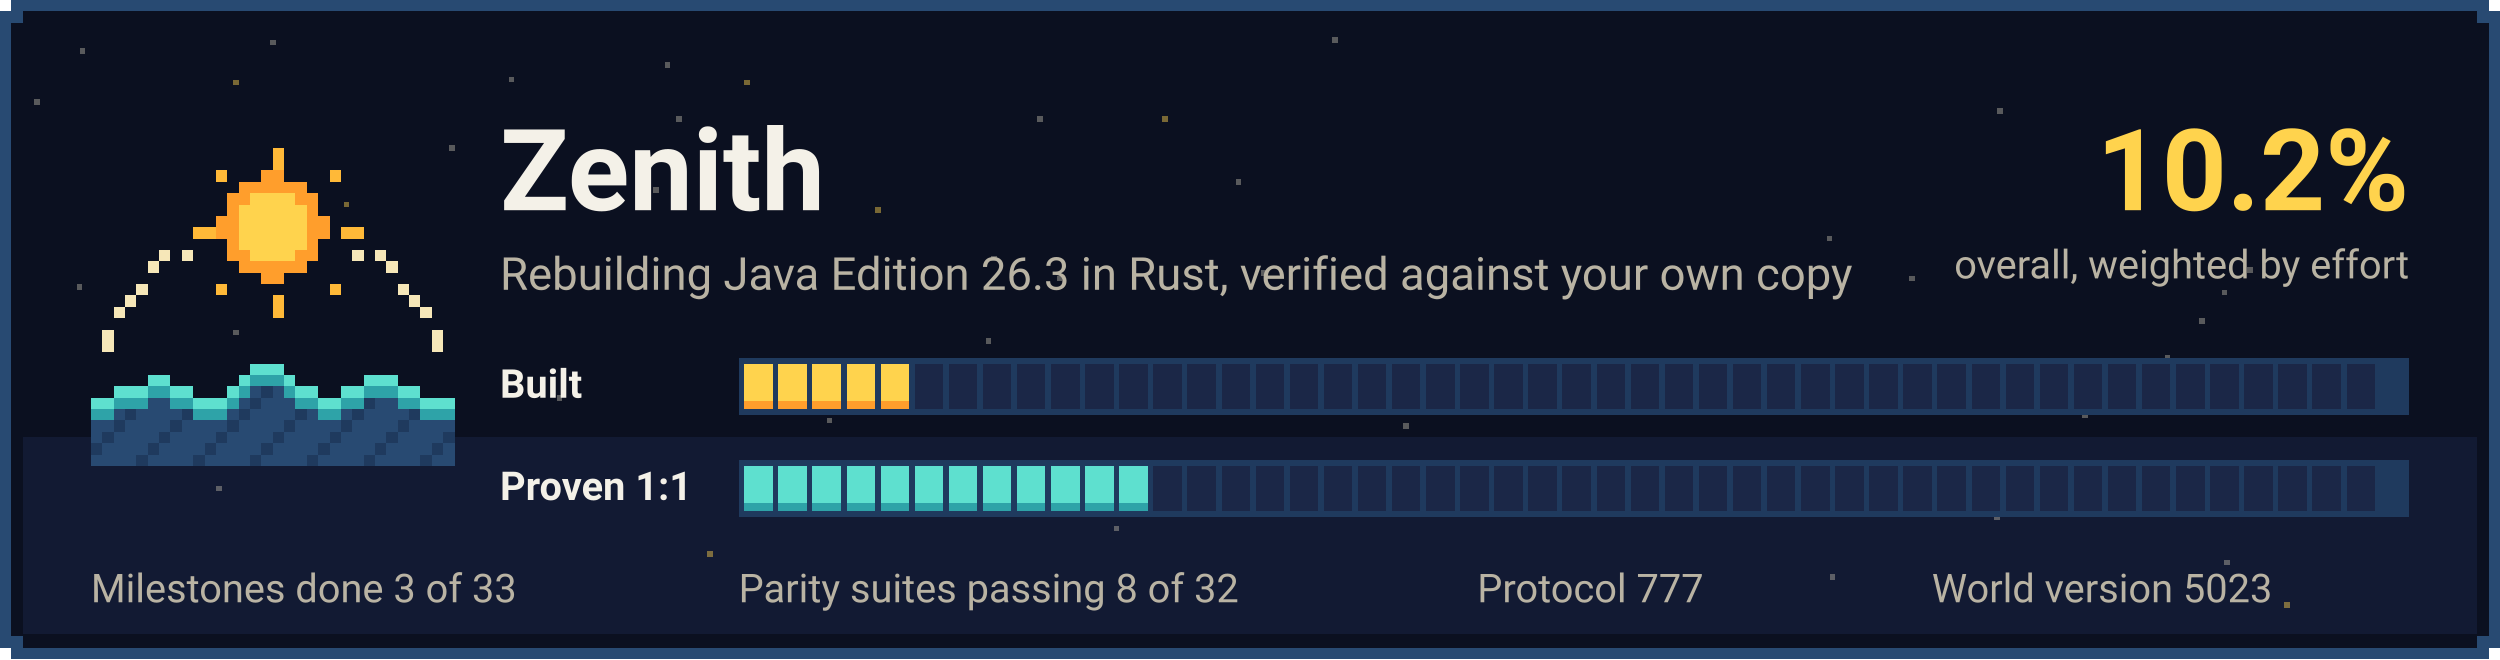
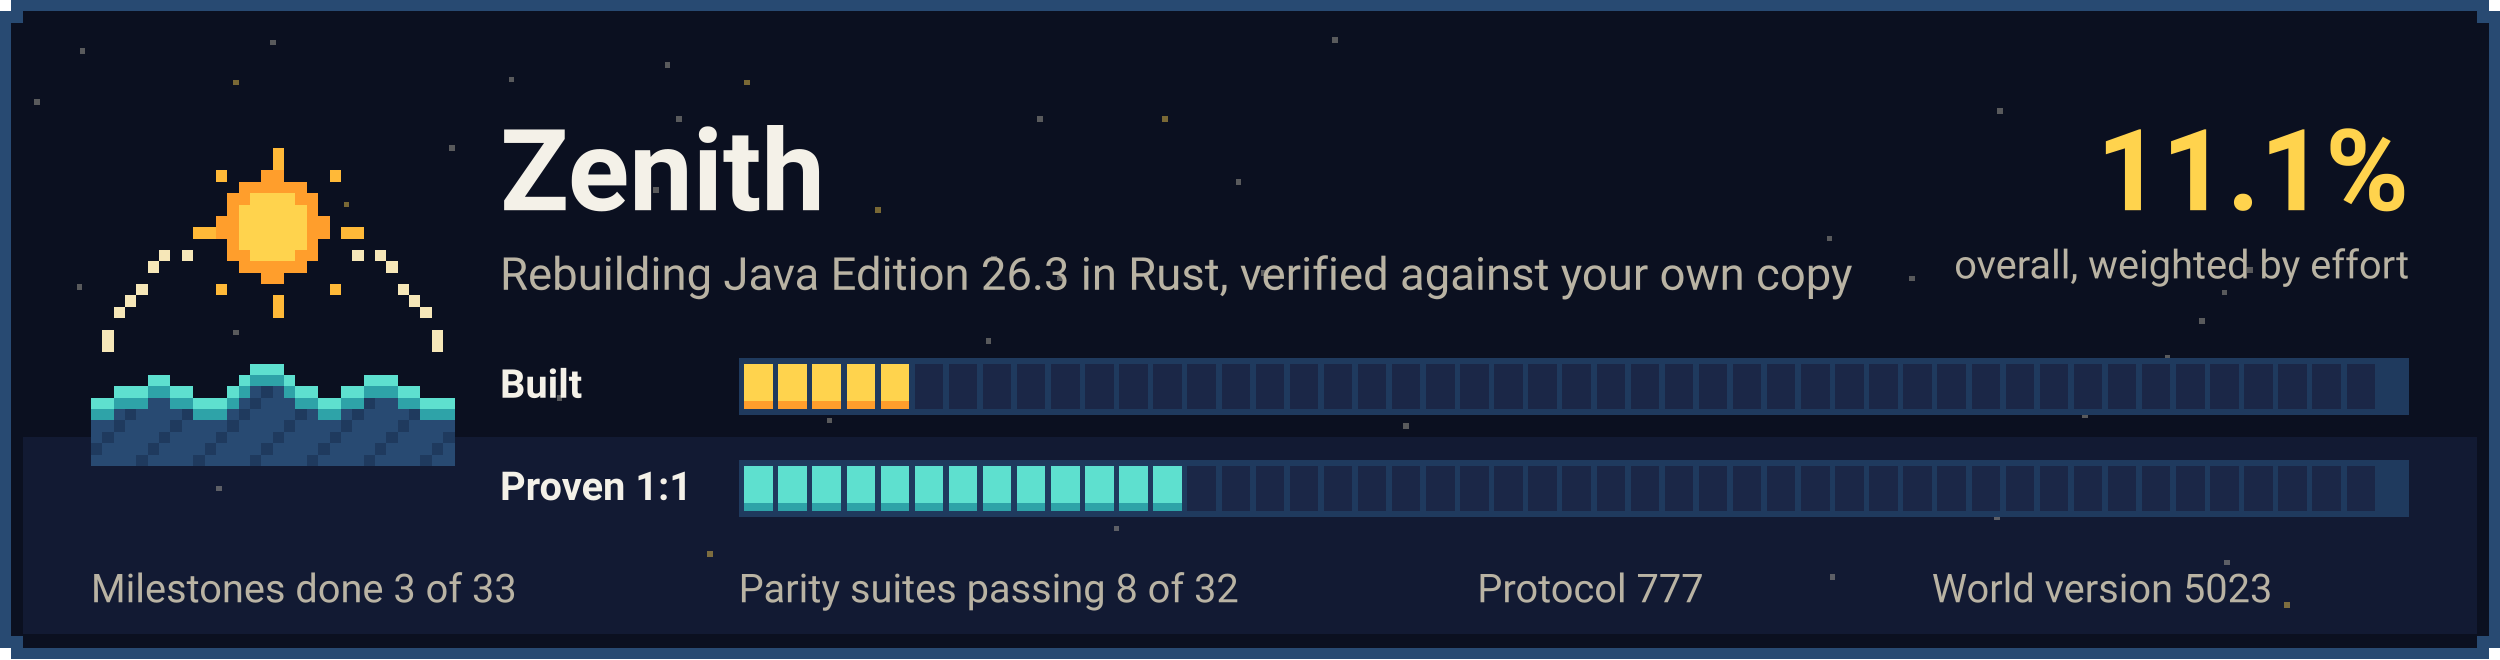
<svg xmlns="http://www.w3.org/2000/svg" width="880" height="232" viewBox="0 0 880 232" shape-rendering="crispEdges">
  <rect x="4" y="0" width="872" height="232" fill="#284A72" />
  <rect x="0" y="4" width="880" height="224" fill="#284A72" />
  <rect x="8" y="4" width="864" height="224" fill="#0B1020" />
  <rect x="4" y="8" width="872" height="216" fill="#0B1020" />
  <rect x="8" y="154" width="864" height="69" fill="#121A33" />
  <rect x="249" y="194" width="2" height="2" fill="#FFD34D" opacity="0.45" />
  <rect x="783" y="197" width="2" height="2" fill="#B9B3A3" opacity="0.45" />
  <rect x="409" y="41" width="2" height="2" fill="#FFD34D" opacity="0.45" />
  <rect x="703" y="38" width="2" height="2" fill="#B9B3A3" opacity="0.45" />
  <rect x="494" y="149" width="2" height="2" fill="#B9B3A3" opacity="0.45" />
  <rect x="702" y="181" width="2" height="2" fill="#B9B3A3" opacity="0.45" />
  <rect x="308" y="73" width="2" height="2" fill="#FFD34D" opacity="0.45" />
  <rect x="121" y="71" width="2" height="2" fill="#FFD34D" opacity="0.45" />
  <rect x="392" y="185" width="2" height="2" fill="#B9B3A3" opacity="0.45" />
  <rect x="435" y="63" width="2" height="2" fill="#B9B3A3" opacity="0.45" />
  <rect x="349" y="90" width="2" height="2" fill="#B9B3A3" opacity="0.45" />
  <rect x="672" y="97" width="2" height="2" fill="#B9B3A3" opacity="0.45" />
  <rect x="95" y="14" width="2" height="2" fill="#B9B3A3" opacity="0.45" />
  <rect x="28" y="17" width="2" height="2" fill="#B9B3A3" opacity="0.45" />
  <rect x="179" y="27" width="2" height="2" fill="#B9B3A3" opacity="0.45" />
  <rect x="12" y="35" width="2" height="2" fill="#B9B3A3" opacity="0.45" />
  <rect x="27" y="100" width="2" height="2" fill="#B9B3A3" opacity="0.45" />
  <rect x="82" y="28" width="2" height="2" fill="#FFD34D" opacity="0.45" />
  <rect x="597" y="126" width="2" height="2" fill="#B9B3A3" opacity="0.45" />
  <rect x="444" y="95" width="2" height="2" fill="#B9B3A3" opacity="0.45" />
  <rect x="76" y="171" width="2" height="2" fill="#B9B3A3" opacity="0.45" />
  <rect x="774" y="112" width="2" height="2" fill="#B9B3A3" opacity="0.45" />
  <rect x="733" y="145" width="2" height="2" fill="#B9B3A3" opacity="0.45" />
  <rect x="82" y="116" width="2" height="2" fill="#B9B3A3" opacity="0.45" />
  <rect x="643" y="83" width="2" height="2" fill="#B9B3A3" opacity="0.45" />
  <rect x="334" y="126" width="2" height="2" fill="#B9B3A3" opacity="0.45" />
  <rect x="234" y="22" width="2" height="2" fill="#B9B3A3" opacity="0.45" />
  <rect x="605" y="130" width="2" height="2" fill="#B9B3A3" opacity="0.45" />
  <rect x="262" y="28" width="2" height="2" fill="#FFD34D" opacity="0.45" />
  <rect x="804" y="212" width="2" height="2" fill="#FFD34D" opacity="0.45" />
  <rect x="363" y="139" width="2" height="2" fill="#B9B3A3" opacity="0.45" />
  <rect x="365" y="41" width="2" height="2" fill="#B9B3A3" opacity="0.45" />
  <rect x="782" y="102" width="2" height="2" fill="#B9B3A3" opacity="0.45" />
  <rect x="158" y="51" width="2" height="2" fill="#B9B3A3" opacity="0.45" />
  <rect x="466" y="162" width="2" height="2" fill="#B9B3A3" opacity="0.45" />
  <rect x="194" y="72" width="2" height="2" fill="#FFD34D" opacity="0.45" />
  <rect x="467" y="129" width="2" height="2" fill="#B9B3A3" opacity="0.45" />
  <rect x="37" y="156" width="2" height="2" fill="#B9B3A3" opacity="0.45" />
  <rect x="238" y="41" width="2" height="2" fill="#B9B3A3" opacity="0.45" />
  <rect x="372" y="97" width="2" height="2" fill="#B9B3A3" opacity="0.45" />
  <rect x="469" y="13" width="2" height="2" fill="#B9B3A3" opacity="0.45" />
  <rect x="762" y="125" width="2" height="2" fill="#B9B3A3" opacity="0.45" />
  <rect x="230" y="66" width="2" height="2" fill="#B9B3A3" opacity="0.45" />
  <rect x="291" y="147" width="2" height="2" fill="#B9B3A3" opacity="0.45" />
  <rect x="644" y="202" width="2" height="2" fill="#B9B3A3" opacity="0.45" />
  <rect x="347" y="119" width="2" height="2" fill="#B9B3A3" opacity="0.45" />
  <rect x="196" y="139" width="2" height="2" fill="#B9B3A3" opacity="0.45" />
  <rect x="791" y="94" width="2" height="2" fill="#B9B3A3" opacity="0.45" />
  <g transform="translate(32 36) scale(4)">
    <rect x="16" y="4" width="1" height="1" fill="#FFB938" />
    <rect x="16" y="5" width="1" height="1" fill="#FFB938" />
    <rect x="11" y="6" width="1" height="1" fill="#FFB938" />
    <rect x="15" y="6" width="1" height="1" fill="#FF9E2C" />
    <rect x="16" y="6" width="1" height="1" fill="#FF9E2C" />
    <rect x="21" y="6" width="1" height="1" fill="#FFB938" />
    <rect x="13" y="7" width="1" height="1" fill="#FF9E2C" />
    <rect x="14" y="7" width="1" height="1" fill="#FF9E2C" />
    <rect x="15" y="7" width="1" height="1" fill="#FF9E2C" />
    <rect x="16" y="7" width="1" height="1" fill="#FF9E2C" />
    <rect x="17" y="7" width="1" height="1" fill="#FF9E2C" />
    <rect x="18" y="7" width="1" height="1" fill="#FF9E2C" />
    <rect x="12" y="8" width="1" height="1" fill="#FF9E2C" />
    <rect x="13" y="8" width="1" height="1" fill="#FF9E2C" />
    <rect x="14" y="8" width="1" height="1" fill="#FFD34D" />
    <rect x="15" y="8" width="1" height="1" fill="#FFD34D" />
    <rect x="16" y="8" width="1" height="1" fill="#FFD34D" />
    <rect x="17" y="8" width="1" height="1" fill="#FFD34D" />
    <rect x="18" y="8" width="1" height="1" fill="#FF9E2C" />
    <rect x="19" y="8" width="1" height="1" fill="#FF9E2C" />
    <rect x="12" y="9" width="1" height="1" fill="#FF9E2C" />
    <rect x="13" y="9" width="1" height="1" fill="#FFD34D" />
    <rect x="14" y="9" width="1" height="1" fill="#FFD34D" />
    <rect x="15" y="9" width="1" height="1" fill="#FFD34D" />
    <rect x="16" y="9" width="1" height="1" fill="#FFD34D" />
    <rect x="17" y="9" width="1" height="1" fill="#FFD34D" />
    <rect x="18" y="9" width="1" height="1" fill="#FFD34D" />
    <rect x="19" y="9" width="1" height="1" fill="#FF9E2C" />
    <rect x="11" y="10" width="1" height="1" fill="#FF9E2C" />
    <rect x="12" y="10" width="1" height="1" fill="#FF9E2C" />
    <rect x="13" y="10" width="1" height="1" fill="#FFD34D" />
    <rect x="14" y="10" width="1" height="1" fill="#FFD34D" />
    <rect x="15" y="10" width="1" height="1" fill="#FFD34D" />
    <rect x="16" y="10" width="1" height="1" fill="#FFD34D" />
    <rect x="17" y="10" width="1" height="1" fill="#FFD34D" />
    <rect x="18" y="10" width="1" height="1" fill="#FFD34D" />
    <rect x="19" y="10" width="1" height="1" fill="#FF9E2C" />
    <rect x="20" y="10" width="1" height="1" fill="#FF9E2C" />
    <rect x="9" y="11" width="1" height="1" fill="#FFB938" />
    <rect x="10" y="11" width="1" height="1" fill="#FFB938" />
    <rect x="11" y="11" width="1" height="1" fill="#FF9E2C" />
    <rect x="12" y="11" width="1" height="1" fill="#FF9E2C" />
    <rect x="13" y="11" width="1" height="1" fill="#FFD34D" />
    <rect x="14" y="11" width="1" height="1" fill="#FFD34D" />
    <rect x="15" y="11" width="1" height="1" fill="#FFD34D" />
    <rect x="16" y="11" width="1" height="1" fill="#FFD34D" />
    <rect x="17" y="11" width="1" height="1" fill="#FFD34D" />
    <rect x="18" y="11" width="1" height="1" fill="#FFD34D" />
    <rect x="19" y="11" width="1" height="1" fill="#FF9E2C" />
    <rect x="20" y="11" width="1" height="1" fill="#FF9E2C" />
    <rect x="22" y="11" width="1" height="1" fill="#FFB938" />
    <rect x="23" y="11" width="1" height="1" fill="#FFB938" />
    <rect x="12" y="12" width="1" height="1" fill="#FF9E2C" />
    <rect x="13" y="12" width="1" height="1" fill="#FFD34D" />
    <rect x="14" y="12" width="1" height="1" fill="#FFD34D" />
    <rect x="15" y="12" width="1" height="1" fill="#FFD34D" />
    <rect x="16" y="12" width="1" height="1" fill="#FFD34D" />
    <rect x="17" y="12" width="1" height="1" fill="#FFD34D" />
    <rect x="18" y="12" width="1" height="1" fill="#FFD34D" />
    <rect x="19" y="12" width="1" height="1" fill="#FF9E2C" />
    <rect x="6" y="13" width="1" height="1" fill="#F6E7B8" />
    <rect x="8" y="13" width="1" height="1" fill="#F6E7B8" />
    <rect x="12" y="13" width="1" height="1" fill="#FF9E2C" />
    <rect x="13" y="13" width="1" height="1" fill="#FF9E2C" />
    <rect x="14" y="13" width="1" height="1" fill="#FFD34D" />
    <rect x="15" y="13" width="1" height="1" fill="#FFD34D" />
    <rect x="16" y="13" width="1" height="1" fill="#FFD34D" />
    <rect x="17" y="13" width="1" height="1" fill="#FFD34D" />
    <rect x="18" y="13" width="1" height="1" fill="#FF9E2C" />
    <rect x="19" y="13" width="1" height="1" fill="#FF9E2C" />
    <rect x="23" y="13" width="1" height="1" fill="#F6E7B8" />
    <rect x="25" y="13" width="1" height="1" fill="#F6E7B8" />
    <rect x="5" y="14" width="1" height="1" fill="#F6E7B8" />
    <rect x="13" y="14" width="1" height="1" fill="#FF9E2C" />
    <rect x="14" y="14" width="1" height="1" fill="#FF9E2C" />
    <rect x="15" y="14" width="1" height="1" fill="#FF9E2C" />
    <rect x="16" y="14" width="1" height="1" fill="#FF9E2C" />
    <rect x="17" y="14" width="1" height="1" fill="#FF9E2C" />
    <rect x="18" y="14" width="1" height="1" fill="#FF9E2C" />
    <rect x="26" y="14" width="1" height="1" fill="#F6E7B8" />
    <rect x="15" y="15" width="1" height="1" fill="#FF9E2C" />
    <rect x="16" y="15" width="1" height="1" fill="#FF9E2C" />
    <rect x="4" y="16" width="1" height="1" fill="#F6E7B8" />
    <rect x="11" y="16" width="1" height="1" fill="#FFB938" />
    <rect x="21" y="16" width="1" height="1" fill="#FFB938" />
    <rect x="27" y="16" width="1" height="1" fill="#F6E7B8" />
    <rect x="3" y="17" width="1" height="1" fill="#F6E7B8" />
    <rect x="16" y="17" width="1" height="1" fill="#FFB938" />
    <rect x="28" y="17" width="1" height="1" fill="#F6E7B8" />
    <rect x="2" y="18" width="1" height="1" fill="#F6E7B8" />
    <rect x="16" y="18" width="1" height="1" fill="#FFB938" />
    <rect x="29" y="18" width="1" height="1" fill="#F6E7B8" />
    <rect x="1" y="20" width="1" height="1" fill="#F6E7B8" />
    <rect x="30" y="20" width="1" height="1" fill="#F6E7B8" />
    <rect x="1" y="21" width="1" height="1" fill="#F6E7B8" />
    <rect x="30" y="21" width="1" height="1" fill="#F6E7B8" />
    <rect x="14" y="23" width="1" height="1" fill="#5EE0CF" />
    <rect x="15" y="23" width="1" height="1" fill="#5EE0CF" />
    <rect x="16" y="23" width="1" height="1" fill="#5EE0CF" />
    <rect x="5" y="24" width="1" height="1" fill="#5EE0CF" />
    <rect x="6" y="24" width="1" height="1" fill="#5EE0CF" />
    <rect x="13" y="24" width="1" height="1" fill="#5EE0CF" />
    <rect x="14" y="24" width="1" height="1" fill="#2EA3A8" />
    <rect x="15" y="24" width="1" height="1" fill="#2EA3A8" />
    <rect x="16" y="24" width="1" height="1" fill="#2EA3A8" />
    <rect x="17" y="24" width="1" height="1" fill="#5EE0CF" />
    <rect x="24" y="24" width="1" height="1" fill="#5EE0CF" />
    <rect x="25" y="24" width="1" height="1" fill="#5EE0CF" />
    <rect x="26" y="24" width="1" height="1" fill="#5EE0CF" />
    <rect x="2" y="25" width="1" height="1" fill="#5EE0CF" />
    <rect x="3" y="25" width="1" height="1" fill="#5EE0CF" />
    <rect x="4" y="25" width="1" height="1" fill="#5EE0CF" />
    <rect x="5" y="25" width="1" height="1" fill="#2EA3A8" />
    <rect x="6" y="25" width="1" height="1" fill="#2EA3A8" />
    <rect x="7" y="25" width="1" height="1" fill="#5EE0CF" />
    <rect x="8" y="25" width="1" height="1" fill="#5EE0CF" />
    <rect x="12" y="25" width="1" height="1" fill="#5EE0CF" />
    <rect x="13" y="25" width="1" height="1" fill="#2EA3A8" />
    <rect x="14" y="25" width="1" height="1" fill="#284A72" />
    <rect x="15" y="25" width="1" height="1" fill="#1F3A5E" />
    <rect x="16" y="25" width="1" height="1" fill="#284A72" />
    <rect x="17" y="25" width="1" height="1" fill="#2EA3A8" />
    <rect x="18" y="25" width="1" height="1" fill="#5EE0CF" />
    <rect x="19" y="25" width="1" height="1" fill="#5EE0CF" />
    <rect x="22" y="25" width="1" height="1" fill="#5EE0CF" />
    <rect x="23" y="25" width="1" height="1" fill="#5EE0CF" />
    <rect x="24" y="25" width="1" height="1" fill="#2EA3A8" />
    <rect x="25" y="25" width="1" height="1" fill="#2EA3A8" />
    <rect x="26" y="25" width="1" height="1" fill="#2EA3A8" />
    <rect x="27" y="25" width="1" height="1" fill="#5EE0CF" />
    <rect x="28" y="25" width="1" height="1" fill="#5EE0CF" />
    <rect x="0" y="26" width="1" height="1" fill="#5EE0CF" />
    <rect x="1" y="26" width="1" height="1" fill="#5EE0CF" />
    <rect x="2" y="26" width="1" height="1" fill="#2EA3A8" />
    <rect x="3" y="26" width="1" height="1" fill="#2EA3A8" />
    <rect x="4" y="26" width="1" height="1" fill="#2EA3A8" />
    <rect x="5" y="26" width="1" height="1" fill="#284A72" />
    <rect x="6" y="26" width="1" height="1" fill="#284A72" />
    <rect x="7" y="26" width="1" height="1" fill="#2EA3A8" />
    <rect x="8" y="26" width="1" height="1" fill="#2EA3A8" />
    <rect x="9" y="26" width="1" height="1" fill="#5EE0CF" />
    <rect x="10" y="26" width="1" height="1" fill="#5EE0CF" />
    <rect x="11" y="26" width="1" height="1" fill="#5EE0CF" />
    <rect x="12" y="26" width="1" height="1" fill="#2EA3A8" />
    <rect x="13" y="26" width="1" height="1" fill="#284A72" />
    <rect x="14" y="26" width="1" height="1" fill="#1F3A5E" />
    <rect x="15" y="26" width="1" height="1" fill="#284A72" />
    <rect x="16" y="26" width="1" height="1" fill="#284A72" />
    <rect x="17" y="26" width="1" height="1" fill="#284A72" />
    <rect x="18" y="26" width="1" height="1" fill="#2EA3A8" />
    <rect x="19" y="26" width="1" height="1" fill="#2EA3A8" />
    <rect x="20" y="26" width="1" height="1" fill="#5EE0CF" />
    <rect x="21" y="26" width="1" height="1" fill="#5EE0CF" />
    <rect x="22" y="26" width="1" height="1" fill="#2EA3A8" />
    <rect x="23" y="26" width="1" height="1" fill="#2EA3A8" />
    <rect x="24" y="26" width="1" height="1" fill="#1F3A5E" />
    <rect x="25" y="26" width="1" height="1" fill="#284A72" />
    <rect x="26" y="26" width="1" height="1" fill="#284A72" />
    <rect x="27" y="26" width="1" height="1" fill="#2EA3A8" />
    <rect x="28" y="26" width="1" height="1" fill="#2EA3A8" />
    <rect x="29" y="26" width="1" height="1" fill="#5EE0CF" />
    <rect x="30" y="26" width="1" height="1" fill="#5EE0CF" />
    <rect x="31" y="26" width="1" height="1" fill="#5EE0CF" />
    <rect x="0" y="27" width="1" height="1" fill="#2EA3A8" />
    <rect x="1" y="27" width="1" height="1" fill="#2EA3A8" />
    <rect x="2" y="27" width="1" height="1" fill="#284A72" />
    <rect x="3" y="27" width="1" height="1" fill="#1F3A5E" />
    <rect x="4" y="27" width="1" height="1" fill="#284A72" />
    <rect x="5" y="27" width="1" height="1" fill="#284A72" />
    <rect x="6" y="27" width="1" height="1" fill="#284A72" />
    <rect x="7" y="27" width="1" height="1" fill="#284A72" />
    <rect x="8" y="27" width="1" height="1" fill="#1F3A5E" />
    <rect x="9" y="27" width="1" height="1" fill="#2EA3A8" />
    <rect x="10" y="27" width="1" height="1" fill="#2EA3A8" />
    <rect x="11" y="27" width="1" height="1" fill="#2EA3A8" />
    <rect x="12" y="27" width="1" height="1" fill="#284A72" />
    <rect x="13" y="27" width="1" height="1" fill="#1F3A5E" />
    <rect x="14" y="27" width="1" height="1" fill="#284A72" />
    <rect x="15" y="27" width="1" height="1" fill="#284A72" />
    <rect x="16" y="27" width="1" height="1" fill="#284A72" />
    <rect x="17" y="27" width="1" height="1" fill="#284A72" />
    <rect x="18" y="27" width="1" height="1" fill="#1F3A5E" />
    <rect x="19" y="27" width="1" height="1" fill="#284A72" />
    <rect x="20" y="27" width="1" height="1" fill="#2EA3A8" />
    <rect x="21" y="27" width="1" height="1" fill="#2EA3A8" />
    <rect x="22" y="27" width="1" height="1" fill="#284A72" />
    <rect x="23" y="27" width="1" height="1" fill="#1F3A5E" />
    <rect x="24" y="27" width="1" height="1" fill="#284A72" />
    <rect x="25" y="27" width="1" height="1" fill="#284A72" />
    <rect x="26" y="27" width="1" height="1" fill="#284A72" />
    <rect x="27" y="27" width="1" height="1" fill="#284A72" />
    <rect x="28" y="27" width="1" height="1" fill="#1F3A5E" />
    <rect x="29" y="27" width="1" height="1" fill="#2EA3A8" />
    <rect x="30" y="27" width="1" height="1" fill="#2EA3A8" />
    <rect x="31" y="27" width="1" height="1" fill="#2EA3A8" />
    <rect x="0" y="28" width="1" height="1" fill="#284A72" />
    <rect x="1" y="28" width="1" height="1" fill="#284A72" />
    <rect x="2" y="28" width="1" height="1" fill="#1F3A5E" />
    <rect x="3" y="28" width="1" height="1" fill="#284A72" />
    <rect x="4" y="28" width="1" height="1" fill="#284A72" />
    <rect x="5" y="28" width="1" height="1" fill="#284A72" />
    <rect x="6" y="28" width="1" height="1" fill="#284A72" />
    <rect x="7" y="28" width="1" height="1" fill="#1F3A5E" />
    <rect x="8" y="28" width="1" height="1" fill="#284A72" />
    <rect x="9" y="28" width="1" height="1" fill="#284A72" />
    <rect x="10" y="28" width="1" height="1" fill="#284A72" />
    <rect x="11" y="28" width="1" height="1" fill="#284A72" />
    <rect x="12" y="28" width="1" height="1" fill="#1F3A5E" />
    <rect x="13" y="28" width="1" height="1" fill="#284A72" />
    <rect x="14" y="28" width="1" height="1" fill="#284A72" />
    <rect x="15" y="28" width="1" height="1" fill="#284A72" />
    <rect x="16" y="28" width="1" height="1" fill="#284A72" />
    <rect x="17" y="28" width="1" height="1" fill="#1F3A5E" />
    <rect x="18" y="28" width="1" height="1" fill="#284A72" />
    <rect x="19" y="28" width="1" height="1" fill="#284A72" />
    <rect x="20" y="28" width="1" height="1" fill="#284A72" />
    <rect x="21" y="28" width="1" height="1" fill="#284A72" />
    <rect x="22" y="28" width="1" height="1" fill="#1F3A5E" />
    <rect x="23" y="28" width="1" height="1" fill="#284A72" />
    <rect x="24" y="28" width="1" height="1" fill="#284A72" />
    <rect x="25" y="28" width="1" height="1" fill="#284A72" />
    <rect x="26" y="28" width="1" height="1" fill="#284A72" />
    <rect x="27" y="28" width="1" height="1" fill="#1F3A5E" />
    <rect x="28" y="28" width="1" height="1" fill="#284A72" />
    <rect x="29" y="28" width="1" height="1" fill="#284A72" />
    <rect x="30" y="28" width="1" height="1" fill="#284A72" />
    <rect x="31" y="28" width="1" height="1" fill="#284A72" />
    <rect x="0" y="29" width="1" height="1" fill="#284A72" />
    <rect x="1" y="29" width="1" height="1" fill="#1F3A5E" />
    <rect x="2" y="29" width="1" height="1" fill="#284A72" />
    <rect x="3" y="29" width="1" height="1" fill="#284A72" />
    <rect x="4" y="29" width="1" height="1" fill="#284A72" />
    <rect x="5" y="29" width="1" height="1" fill="#284A72" />
    <rect x="6" y="29" width="1" height="1" fill="#1F3A5E" />
    <rect x="7" y="29" width="1" height="1" fill="#284A72" />
    <rect x="8" y="29" width="1" height="1" fill="#284A72" />
    <rect x="9" y="29" width="1" height="1" fill="#284A72" />
    <rect x="10" y="29" width="1" height="1" fill="#284A72" />
    <rect x="11" y="29" width="1" height="1" fill="#1F3A5E" />
    <rect x="12" y="29" width="1" height="1" fill="#284A72" />
    <rect x="13" y="29" width="1" height="1" fill="#284A72" />
    <rect x="14" y="29" width="1" height="1" fill="#284A72" />
    <rect x="15" y="29" width="1" height="1" fill="#284A72" />
    <rect x="16" y="29" width="1" height="1" fill="#1F3A5E" />
    <rect x="17" y="29" width="1" height="1" fill="#284A72" />
    <rect x="18" y="29" width="1" height="1" fill="#284A72" />
    <rect x="19" y="29" width="1" height="1" fill="#284A72" />
    <rect x="20" y="29" width="1" height="1" fill="#284A72" />
    <rect x="21" y="29" width="1" height="1" fill="#1F3A5E" />
    <rect x="22" y="29" width="1" height="1" fill="#284A72" />
    <rect x="23" y="29" width="1" height="1" fill="#284A72" />
    <rect x="24" y="29" width="1" height="1" fill="#284A72" />
    <rect x="25" y="29" width="1" height="1" fill="#284A72" />
    <rect x="26" y="29" width="1" height="1" fill="#1F3A5E" />
    <rect x="27" y="29" width="1" height="1" fill="#284A72" />
    <rect x="28" y="29" width="1" height="1" fill="#284A72" />
    <rect x="29" y="29" width="1" height="1" fill="#284A72" />
    <rect x="30" y="29" width="1" height="1" fill="#284A72" />
    <rect x="31" y="29" width="1" height="1" fill="#1F3A5E" />
    <rect x="0" y="30" width="1" height="1" fill="#1F3A5E" />
    <rect x="1" y="30" width="1" height="1" fill="#284A72" />
    <rect x="2" y="30" width="1" height="1" fill="#284A72" />
    <rect x="3" y="30" width="1" height="1" fill="#284A72" />
    <rect x="4" y="30" width="1" height="1" fill="#284A72" />
    <rect x="5" y="30" width="1" height="1" fill="#1F3A5E" />
    <rect x="6" y="30" width="1" height="1" fill="#284A72" />
    <rect x="7" y="30" width="1" height="1" fill="#284A72" />
    <rect x="8" y="30" width="1" height="1" fill="#284A72" />
    <rect x="9" y="30" width="1" height="1" fill="#284A72" />
    <rect x="10" y="30" width="1" height="1" fill="#1F3A5E" />
    <rect x="11" y="30" width="1" height="1" fill="#284A72" />
    <rect x="12" y="30" width="1" height="1" fill="#284A72" />
    <rect x="13" y="30" width="1" height="1" fill="#284A72" />
    <rect x="14" y="30" width="1" height="1" fill="#284A72" />
    <rect x="15" y="30" width="1" height="1" fill="#1F3A5E" />
    <rect x="16" y="30" width="1" height="1" fill="#284A72" />
    <rect x="17" y="30" width="1" height="1" fill="#284A72" />
    <rect x="18" y="30" width="1" height="1" fill="#284A72" />
    <rect x="19" y="30" width="1" height="1" fill="#284A72" />
    <rect x="20" y="30" width="1" height="1" fill="#1F3A5E" />
    <rect x="21" y="30" width="1" height="1" fill="#284A72" />
    <rect x="22" y="30" width="1" height="1" fill="#284A72" />
    <rect x="23" y="30" width="1" height="1" fill="#284A72" />
    <rect x="24" y="30" width="1" height="1" fill="#284A72" />
    <rect x="25" y="30" width="1" height="1" fill="#1F3A5E" />
    <rect x="26" y="30" width="1" height="1" fill="#284A72" />
    <rect x="27" y="30" width="1" height="1" fill="#284A72" />
    <rect x="28" y="30" width="1" height="1" fill="#284A72" />
    <rect x="29" y="30" width="1" height="1" fill="#284A72" />
    <rect x="30" y="30" width="1" height="1" fill="#1F3A5E" />
    <rect x="31" y="30" width="1" height="1" fill="#284A72" />
    <rect x="0" y="31" width="1" height="1" fill="#284A72" />
    <rect x="1" y="31" width="1" height="1" fill="#284A72" />
    <rect x="2" y="31" width="1" height="1" fill="#284A72" />
    <rect x="3" y="31" width="1" height="1" fill="#284A72" />
    <rect x="4" y="31" width="1" height="1" fill="#1F3A5E" />
    <rect x="5" y="31" width="1" height="1" fill="#284A72" />
    <rect x="6" y="31" width="1" height="1" fill="#284A72" />
    <rect x="7" y="31" width="1" height="1" fill="#284A72" />
    <rect x="8" y="31" width="1" height="1" fill="#284A72" />
    <rect x="9" y="31" width="1" height="1" fill="#1F3A5E" />
    <rect x="10" y="31" width="1" height="1" fill="#284A72" />
    <rect x="11" y="31" width="1" height="1" fill="#284A72" />
    <rect x="12" y="31" width="1" height="1" fill="#284A72" />
    <rect x="13" y="31" width="1" height="1" fill="#284A72" />
    <rect x="14" y="31" width="1" height="1" fill="#1F3A5E" />
    <rect x="15" y="31" width="1" height="1" fill="#284A72" />
    <rect x="16" y="31" width="1" height="1" fill="#284A72" />
    <rect x="17" y="31" width="1" height="1" fill="#284A72" />
    <rect x="18" y="31" width="1" height="1" fill="#284A72" />
    <rect x="19" y="31" width="1" height="1" fill="#1F3A5E" />
    <rect x="20" y="31" width="1" height="1" fill="#284A72" />
    <rect x="21" y="31" width="1" height="1" fill="#284A72" />
    <rect x="22" y="31" width="1" height="1" fill="#284A72" />
    <rect x="23" y="31" width="1" height="1" fill="#284A72" />
    <rect x="24" y="31" width="1" height="1" fill="#1F3A5E" />
    <rect x="25" y="31" width="1" height="1" fill="#284A72" />
    <rect x="26" y="31" width="1" height="1" fill="#284A72" />
    <rect x="27" y="31" width="1" height="1" fill="#284A72" />
    <rect x="28" y="31" width="1" height="1" fill="#284A72" />
    <rect x="29" y="31" width="1" height="1" fill="#1F3A5E" />
    <rect x="30" y="31" width="1" height="1" fill="#284A72" />
    <rect x="31" y="31" width="1" height="1" fill="#284A72" />
  </g>
  <text x="176" y="74" font-family="'Pixelify Sans', ui-sans-serif, system-ui, -apple-system, 'Segoe UI', Roboto, sans-serif" font-size="40" font-weight="700" fill="#F4F1E8" text-anchor="start">Zenith</text>
  <text x="176" y="102" font-family="'Pixelify Sans', ui-sans-serif, system-ui, -apple-system, 'Segoe UI', Roboto, sans-serif" font-size="16" font-weight="400" fill="#B9B3A3" text-anchor="start">Rebuilding Java Edition 26.3 in Rust, verified against your own copy</text>
-   <text x="848" y="74" font-family="'Pixelify Sans', ui-sans-serif, system-ui, -apple-system, 'Segoe UI', Roboto, sans-serif" font-size="40" font-weight="700" fill="#FFD34D" text-anchor="end">10.2%</text>
+   <text x="848" y="74" font-family="'Pixelify Sans', ui-sans-serif, system-ui, -apple-system, 'Segoe UI', Roboto, sans-serif" font-size="40" font-weight="700" fill="#FFD34D" text-anchor="end">11.1%</text>
  <text x="848" y="98" font-family="'Pixelify Sans', ui-sans-serif, system-ui, -apple-system, 'Segoe UI', Roboto, sans-serif" font-size="14" font-weight="400" fill="#B9B3A3" text-anchor="end">overall, weighted by effort</text>
  <text x="176" y="140" font-family="'Pixelify Sans', ui-sans-serif, system-ui, -apple-system, 'Segoe UI', Roboto, sans-serif" font-size="14" font-weight="600" fill="#F4F1E8" text-anchor="start">Built</text>
  <rect x="260" y="126" width="588" height="20" fill="#1F3A5E" />
  <rect x="262" y="128" width="10" height="16" fill="#FFD34D" />
  <rect x="262" y="141" width="10" height="3" fill="#FF9E2C" />
  <rect x="274" y="128" width="10" height="16" fill="#FFD34D" />
  <rect x="274" y="141" width="10" height="3" fill="#FF9E2C" />
  <rect x="286" y="128" width="10" height="16" fill="#FFD34D" />
  <rect x="286" y="141" width="10" height="3" fill="#FF9E2C" />
  <rect x="298" y="128" width="10" height="16" fill="#FFD34D" />
  <rect x="298" y="141" width="10" height="3" fill="#FF9E2C" />
  <rect x="310" y="128" width="10" height="16" fill="#FFD34D" />
  <rect x="310" y="141" width="10" height="3" fill="#FF9E2C" />
  <rect x="322" y="128" width="10" height="16" fill="#1B2747" />
  <rect x="334" y="128" width="10" height="16" fill="#1B2747" />
  <rect x="346" y="128" width="10" height="16" fill="#1B2747" />
  <rect x="358" y="128" width="10" height="16" fill="#1B2747" />
  <rect x="370" y="128" width="10" height="16" fill="#1B2747" />
  <rect x="382" y="128" width="10" height="16" fill="#1B2747" />
  <rect x="394" y="128" width="10" height="16" fill="#1B2747" />
  <rect x="406" y="128" width="10" height="16" fill="#1B2747" />
  <rect x="418" y="128" width="10" height="16" fill="#1B2747" />
  <rect x="430" y="128" width="10" height="16" fill="#1B2747" />
  <rect x="442" y="128" width="10" height="16" fill="#1B2747" />
  <rect x="454" y="128" width="10" height="16" fill="#1B2747" />
  <rect x="466" y="128" width="10" height="16" fill="#1B2747" />
  <rect x="478" y="128" width="10" height="16" fill="#1B2747" />
  <rect x="490" y="128" width="10" height="16" fill="#1B2747" />
  <rect x="502" y="128" width="10" height="16" fill="#1B2747" />
  <rect x="514" y="128" width="10" height="16" fill="#1B2747" />
  <rect x="526" y="128" width="10" height="16" fill="#1B2747" />
  <rect x="538" y="128" width="10" height="16" fill="#1B2747" />
  <rect x="550" y="128" width="10" height="16" fill="#1B2747" />
  <rect x="562" y="128" width="10" height="16" fill="#1B2747" />
  <rect x="574" y="128" width="10" height="16" fill="#1B2747" />
  <rect x="586" y="128" width="10" height="16" fill="#1B2747" />
  <rect x="598" y="128" width="10" height="16" fill="#1B2747" />
  <rect x="610" y="128" width="10" height="16" fill="#1B2747" />
  <rect x="622" y="128" width="10" height="16" fill="#1B2747" />
  <rect x="634" y="128" width="10" height="16" fill="#1B2747" />
  <rect x="646" y="128" width="10" height="16" fill="#1B2747" />
  <rect x="658" y="128" width="10" height="16" fill="#1B2747" />
  <rect x="670" y="128" width="10" height="16" fill="#1B2747" />
  <rect x="682" y="128" width="10" height="16" fill="#1B2747" />
  <rect x="694" y="128" width="10" height="16" fill="#1B2747" />
  <rect x="706" y="128" width="10" height="16" fill="#1B2747" />
  <rect x="718" y="128" width="10" height="16" fill="#1B2747" />
  <rect x="730" y="128" width="10" height="16" fill="#1B2747" />
  <rect x="742" y="128" width="10" height="16" fill="#1B2747" />
  <rect x="754" y="128" width="10" height="16" fill="#1B2747" />
  <rect x="766" y="128" width="10" height="16" fill="#1B2747" />
  <rect x="778" y="128" width="10" height="16" fill="#1B2747" />
  <rect x="790" y="128" width="10" height="16" fill="#1B2747" />
  <rect x="802" y="128" width="10" height="16" fill="#1B2747" />
  <rect x="814" y="128" width="10" height="16" fill="#1B2747" />
  <rect x="826" y="128" width="10" height="16" fill="#1B2747" />
  <text x="176" y="176" font-family="'Pixelify Sans', ui-sans-serif, system-ui, -apple-system, 'Segoe UI', Roboto, sans-serif" font-size="14" font-weight="600" fill="#F4F1E8" text-anchor="start">Proven 1:1</text>
  <rect x="260" y="162" width="588" height="20" fill="#1F3A5E" />
  <rect x="262" y="164" width="10" height="16" fill="#5EE0CF" />
  <rect x="262" y="177" width="10" height="3" fill="#2EA3A8" />
  <rect x="274" y="164" width="10" height="16" fill="#5EE0CF" />
  <rect x="274" y="177" width="10" height="3" fill="#2EA3A8" />
  <rect x="286" y="164" width="10" height="16" fill="#5EE0CF" />
  <rect x="286" y="177" width="10" height="3" fill="#2EA3A8" />
  <rect x="298" y="164" width="10" height="16" fill="#5EE0CF" />
  <rect x="298" y="177" width="10" height="3" fill="#2EA3A8" />
  <rect x="310" y="164" width="10" height="16" fill="#5EE0CF" />
  <rect x="310" y="177" width="10" height="3" fill="#2EA3A8" />
  <rect x="322" y="164" width="10" height="16" fill="#5EE0CF" />
  <rect x="322" y="177" width="10" height="3" fill="#2EA3A8" />
  <rect x="334" y="164" width="10" height="16" fill="#5EE0CF" />
  <rect x="334" y="177" width="10" height="3" fill="#2EA3A8" />
  <rect x="346" y="164" width="10" height="16" fill="#5EE0CF" />
  <rect x="346" y="177" width="10" height="3" fill="#2EA3A8" />
  <rect x="358" y="164" width="10" height="16" fill="#5EE0CF" />
  <rect x="358" y="177" width="10" height="3" fill="#2EA3A8" />
  <rect x="370" y="164" width="10" height="16" fill="#5EE0CF" />
  <rect x="370" y="177" width="10" height="3" fill="#2EA3A8" />
  <rect x="382" y="164" width="10" height="16" fill="#5EE0CF" />
  <rect x="382" y="177" width="10" height="3" fill="#2EA3A8" />
  <rect x="394" y="164" width="10" height="16" fill="#5EE0CF" />
  <rect x="394" y="177" width="10" height="3" fill="#2EA3A8" />
-   <rect x="406" y="164" width="10" height="16" fill="#1B2747" />
+   <rect x="406" y="164" width="10" height="16" fill="#5EE0CF" />
+   <rect x="406" y="177" width="10" height="3" fill="#2EA3A8" />
  <rect x="418" y="164" width="10" height="16" fill="#1B2747" />
  <rect x="430" y="164" width="10" height="16" fill="#1B2747" />
  <rect x="442" y="164" width="10" height="16" fill="#1B2747" />
  <rect x="454" y="164" width="10" height="16" fill="#1B2747" />
  <rect x="466" y="164" width="10" height="16" fill="#1B2747" />
  <rect x="478" y="164" width="10" height="16" fill="#1B2747" />
  <rect x="490" y="164" width="10" height="16" fill="#1B2747" />
  <rect x="502" y="164" width="10" height="16" fill="#1B2747" />
  <rect x="514" y="164" width="10" height="16" fill="#1B2747" />
  <rect x="526" y="164" width="10" height="16" fill="#1B2747" />
  <rect x="538" y="164" width="10" height="16" fill="#1B2747" />
  <rect x="550" y="164" width="10" height="16" fill="#1B2747" />
  <rect x="562" y="164" width="10" height="16" fill="#1B2747" />
  <rect x="574" y="164" width="10" height="16" fill="#1B2747" />
  <rect x="586" y="164" width="10" height="16" fill="#1B2747" />
  <rect x="598" y="164" width="10" height="16" fill="#1B2747" />
  <rect x="610" y="164" width="10" height="16" fill="#1B2747" />
  <rect x="622" y="164" width="10" height="16" fill="#1B2747" />
  <rect x="634" y="164" width="10" height="16" fill="#1B2747" />
  <rect x="646" y="164" width="10" height="16" fill="#1B2747" />
  <rect x="658" y="164" width="10" height="16" fill="#1B2747" />
  <rect x="670" y="164" width="10" height="16" fill="#1B2747" />
  <rect x="682" y="164" width="10" height="16" fill="#1B2747" />
  <rect x="694" y="164" width="10" height="16" fill="#1B2747" />
  <rect x="706" y="164" width="10" height="16" fill="#1B2747" />
  <rect x="718" y="164" width="10" height="16" fill="#1B2747" />
  <rect x="730" y="164" width="10" height="16" fill="#1B2747" />
  <rect x="742" y="164" width="10" height="16" fill="#1B2747" />
  <rect x="754" y="164" width="10" height="16" fill="#1B2747" />
  <rect x="766" y="164" width="10" height="16" fill="#1B2747" />
  <rect x="778" y="164" width="10" height="16" fill="#1B2747" />
  <rect x="790" y="164" width="10" height="16" fill="#1B2747" />
  <rect x="802" y="164" width="10" height="16" fill="#1B2747" />
  <rect x="814" y="164" width="10" height="16" fill="#1B2747" />
  <rect x="826" y="164" width="10" height="16" fill="#1B2747" />
  <text x="32" y="212" font-family="'Pixelify Sans', ui-sans-serif, system-ui, -apple-system, 'Segoe UI', Roboto, sans-serif" font-size="14" font-weight="400" fill="#B9B3A3" text-anchor="start">Milestones done 3 of 33</text>
  <text x="260" y="212" font-family="'Pixelify Sans', ui-sans-serif, system-ui, -apple-system, 'Segoe UI', Roboto, sans-serif" font-size="14" font-weight="400" fill="#B9B3A3" text-anchor="start">Parity suites passing 8 of 32</text>
  <text x="520" y="212" font-family="'Pixelify Sans', ui-sans-serif, system-ui, -apple-system, 'Segoe UI', Roboto, sans-serif" font-size="14" font-weight="400" fill="#B9B3A3" text-anchor="start">Protocol 777</text>
  <text x="680" y="212" font-family="'Pixelify Sans', ui-sans-serif, system-ui, -apple-system, 'Segoe UI', Roboto, sans-serif" font-size="14" font-weight="400" fill="#B9B3A3" text-anchor="start">World version 5023</text>
</svg>
